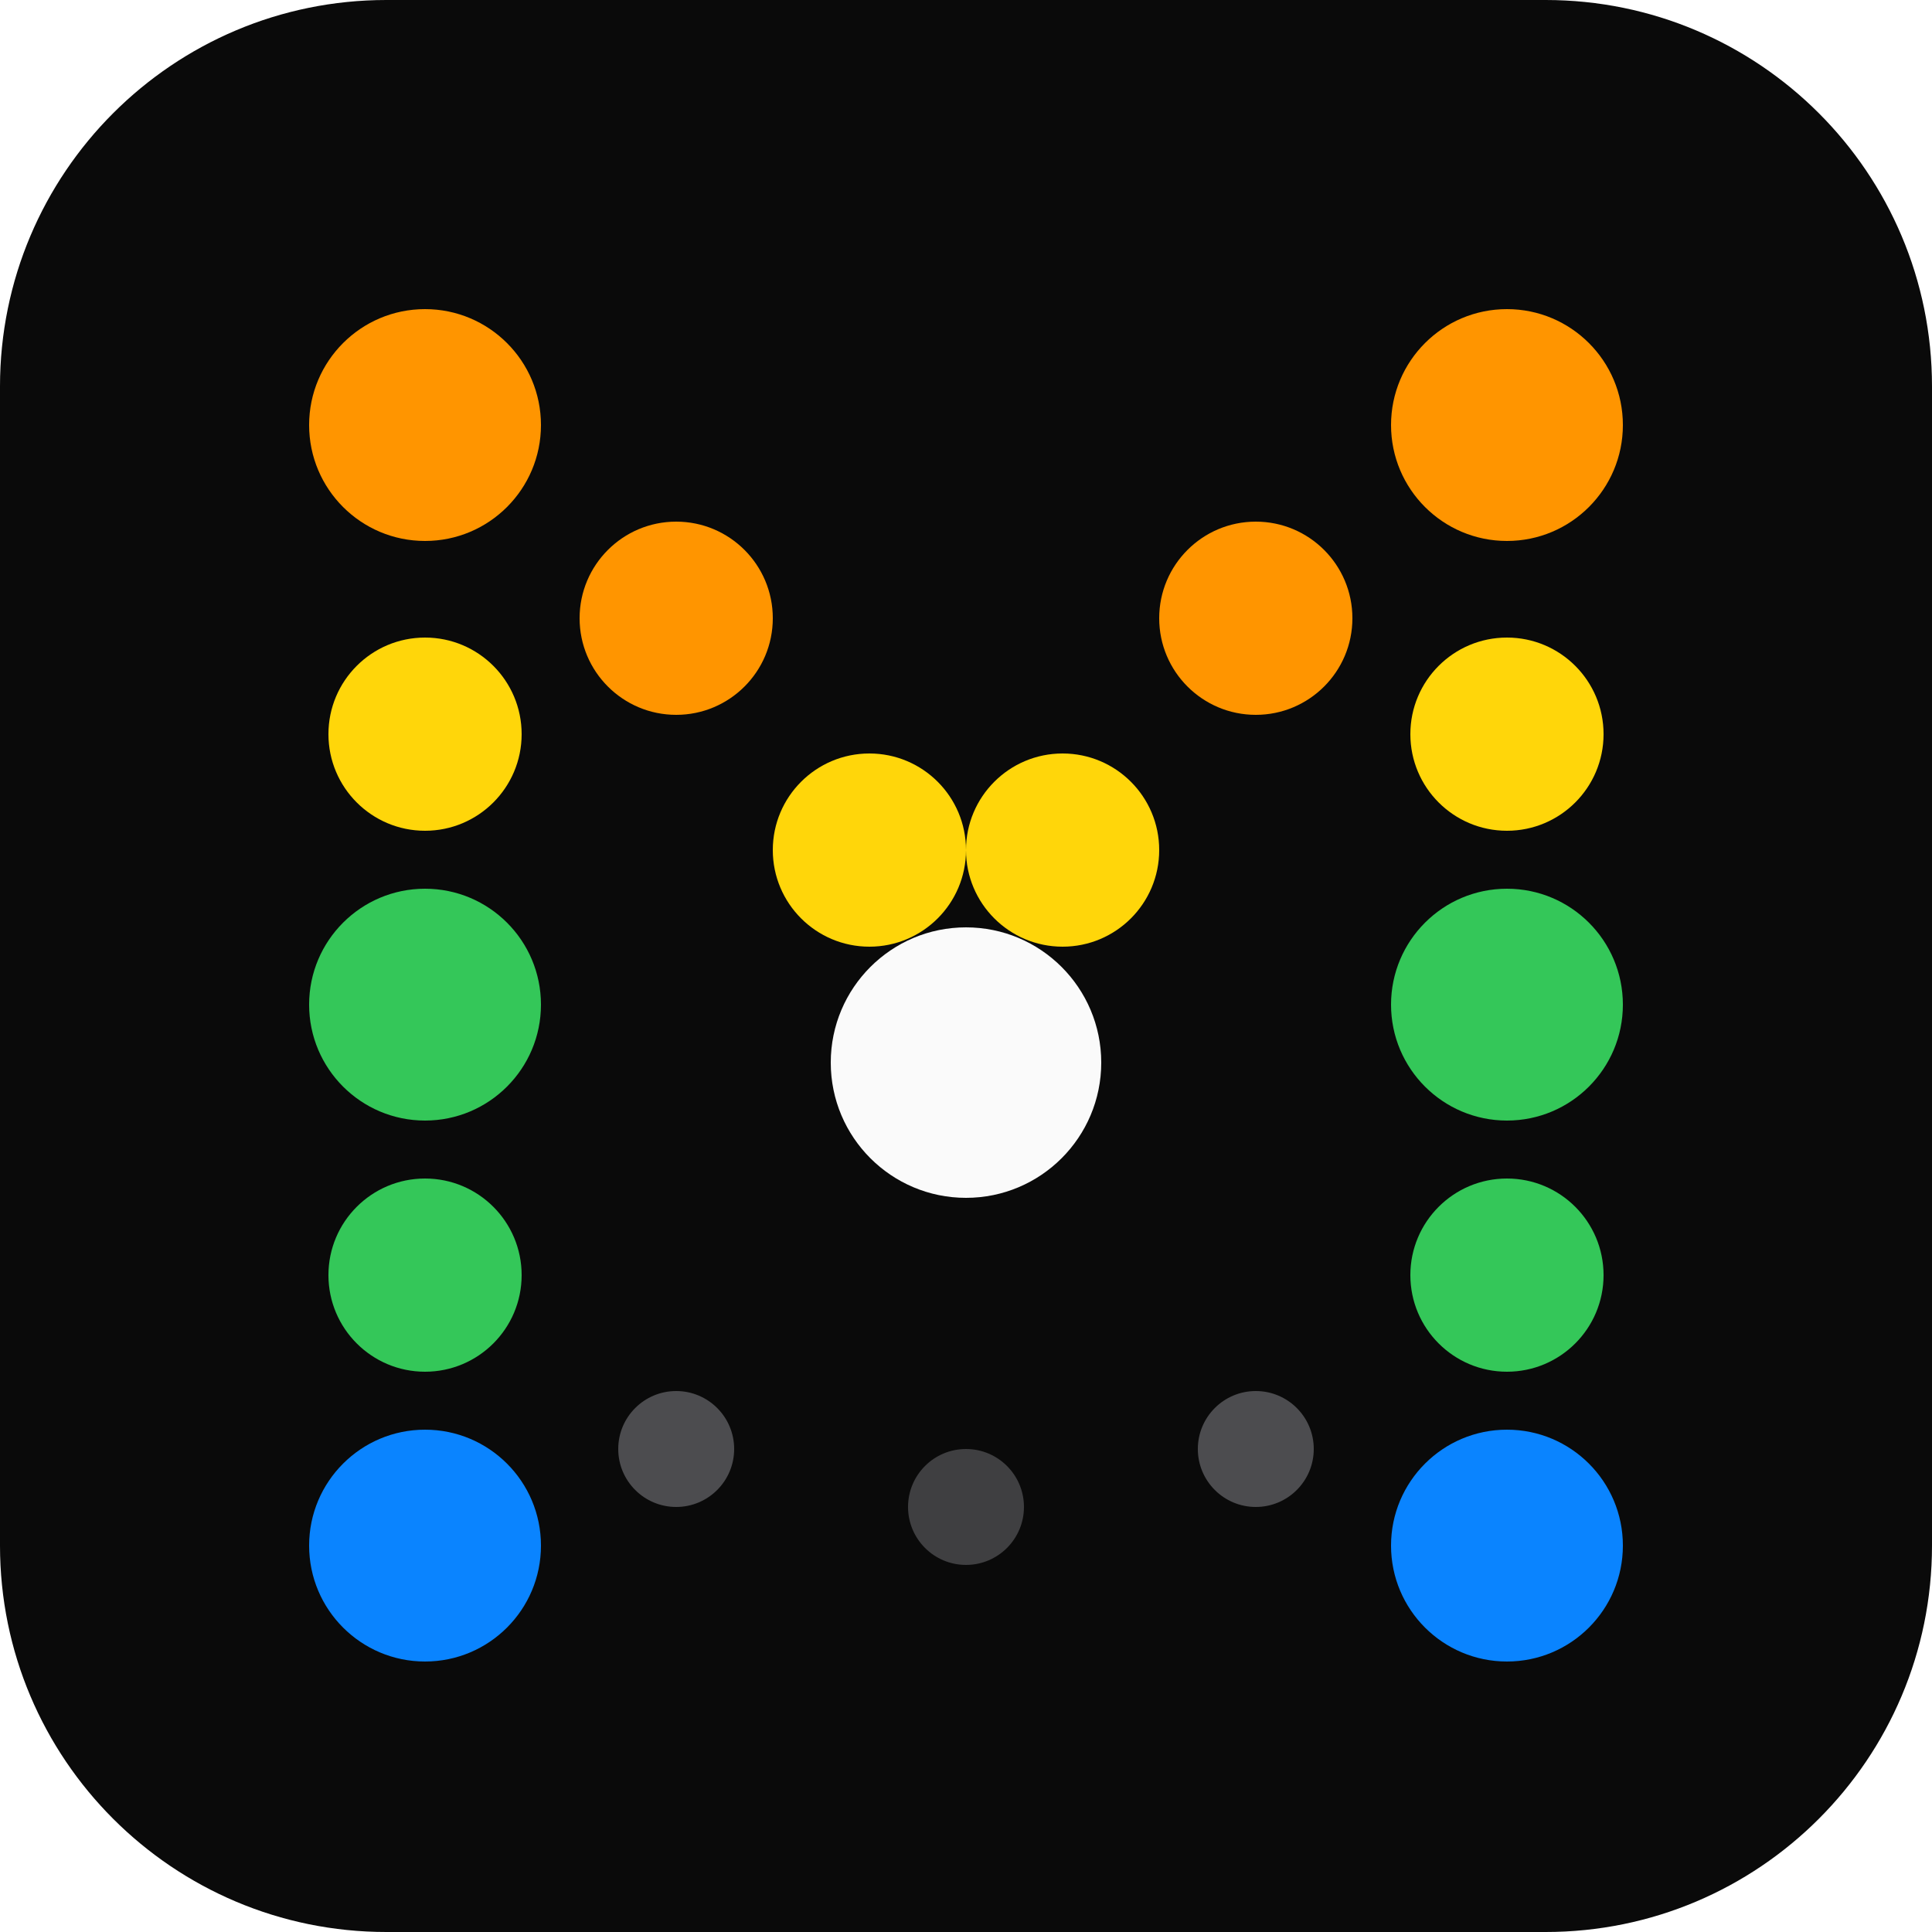
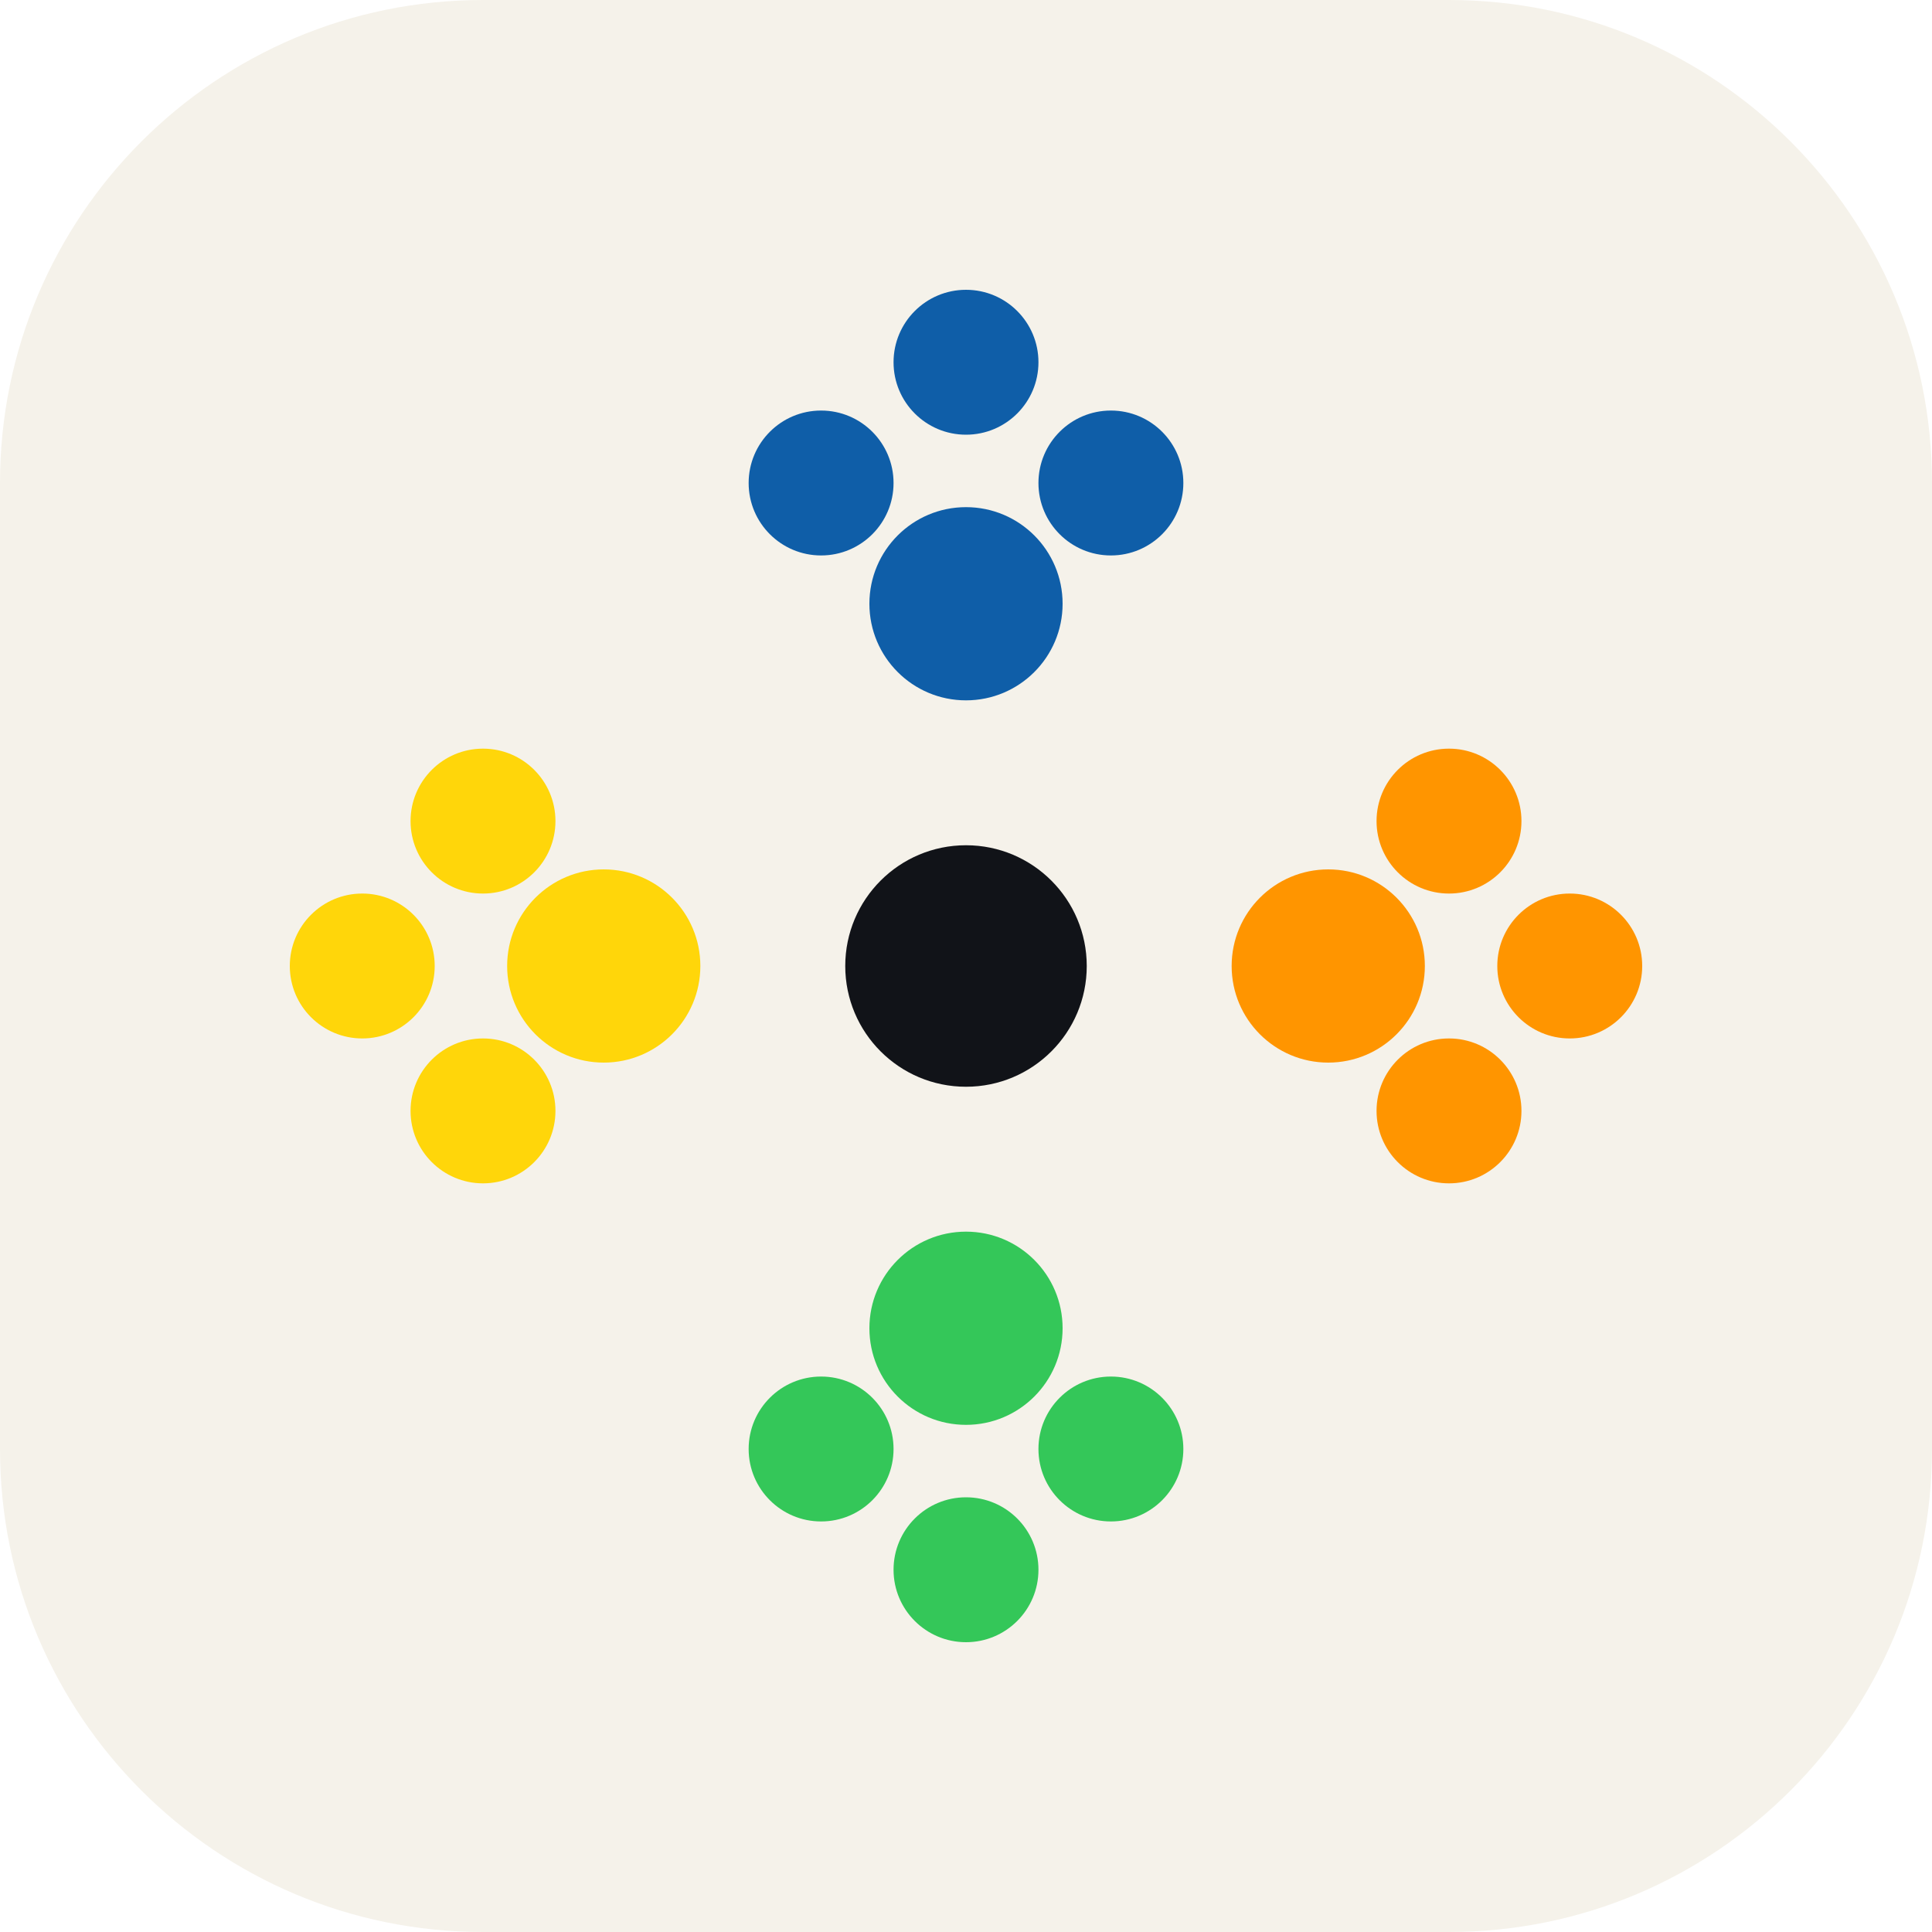
- <svg xmlns="http://www.w3.org/2000/svg" viewBox="0 0 100 100">
-   <rect width="100" height="100" rx="20" fill="#0a0a0a" />
-   <circle cx="22" cy="22" r="6" fill="#ff9500" />
-   <circle cx="22" cy="38" r="5" fill="#ffd60a" />
-   <circle cx="22" cy="52" r="6" fill="#34c759" />
-   <circle cx="22" cy="66" r="5" fill="#34c759" />
-   <circle cx="22" cy="80" r="6" fill="#0a84ff" />
-   <circle cx="35" cy="32" r="5" fill="#ff9500" />
-   <circle cx="45" cy="44" r="5" fill="#ffd60a" />
-   <circle cx="50" cy="55" r="7" fill="#fafafa" />
-   <circle cx="55" cy="44" r="5" fill="#ffd60a" />
-   <circle cx="65" cy="32" r="5" fill="#ff9500" />
-   <circle cx="78" cy="22" r="6" fill="#ff9500" />
-   <circle cx="78" cy="38" r="5" fill="#ffd60a" />
-   <circle cx="78" cy="52" r="6" fill="#34c759" />
-   <circle cx="78" cy="66" r="5" fill="#34c759" />
-   <circle cx="78" cy="80" r="6" fill="#0a84ff" />
-   <circle cx="35" cy="75" r="3" fill="#8e8e93" opacity="0.5" />
-   <circle cx="50" cy="78" r="3" fill="#8e8e93" opacity="0.4" />
-   <circle cx="65" cy="75" r="3" fill="#8e8e93" opacity="0.5" />
+ <svg xmlns="http://www.w3.org/2000/svg" viewBox="0 0 24 24">
+   <rect width="24" height="24" rx="6" fill="#F5F2EA" />
+   <circle cx="12" cy="12" r="1.5" fill="#111318" />
+   <circle cx="12" cy="7.5" r="1.2" fill="#0F5EA8" />
+   <circle cx="12" cy="4.5" r=".9" fill="#0F5EA8" />
+   <circle cx="10.2" cy="6" r=".9" fill="#0F5EA8" />
+   <circle cx="13.8" cy="6" r=".9" fill="#0F5EA8" />
+   <circle cx="16.5" cy="12" r="1.2" fill="#FF9500" />
+   <circle cx="19.5" cy="12" r=".9" fill="#FF9500" />
+   <circle cx="18" cy="10.2" r=".9" fill="#FF9500" />
+   <circle cx="18" cy="13.8" r=".9" fill="#FF9500" />
+   <circle cx="12" cy="16.5" r="1.2" fill="#34C759" />
+   <circle cx="12" cy="19.5" r=".9" fill="#34C759" />
+   <circle cx="10.2" cy="18" r=".9" fill="#34C759" />
+   <circle cx="13.8" cy="18" r=".9" fill="#34C759" />
+   <circle cx="7.5" cy="12" r="1.2" fill="#FFD60A" />
+   <circle cx="4.5" cy="12" r=".9" fill="#FFD60A" />
+   <circle cx="6" cy="10.2" r=".9" fill="#FFD60A" />
+   <circle cx="6" cy="13.8" r=".9" fill="#FFD60A" />
</svg>
